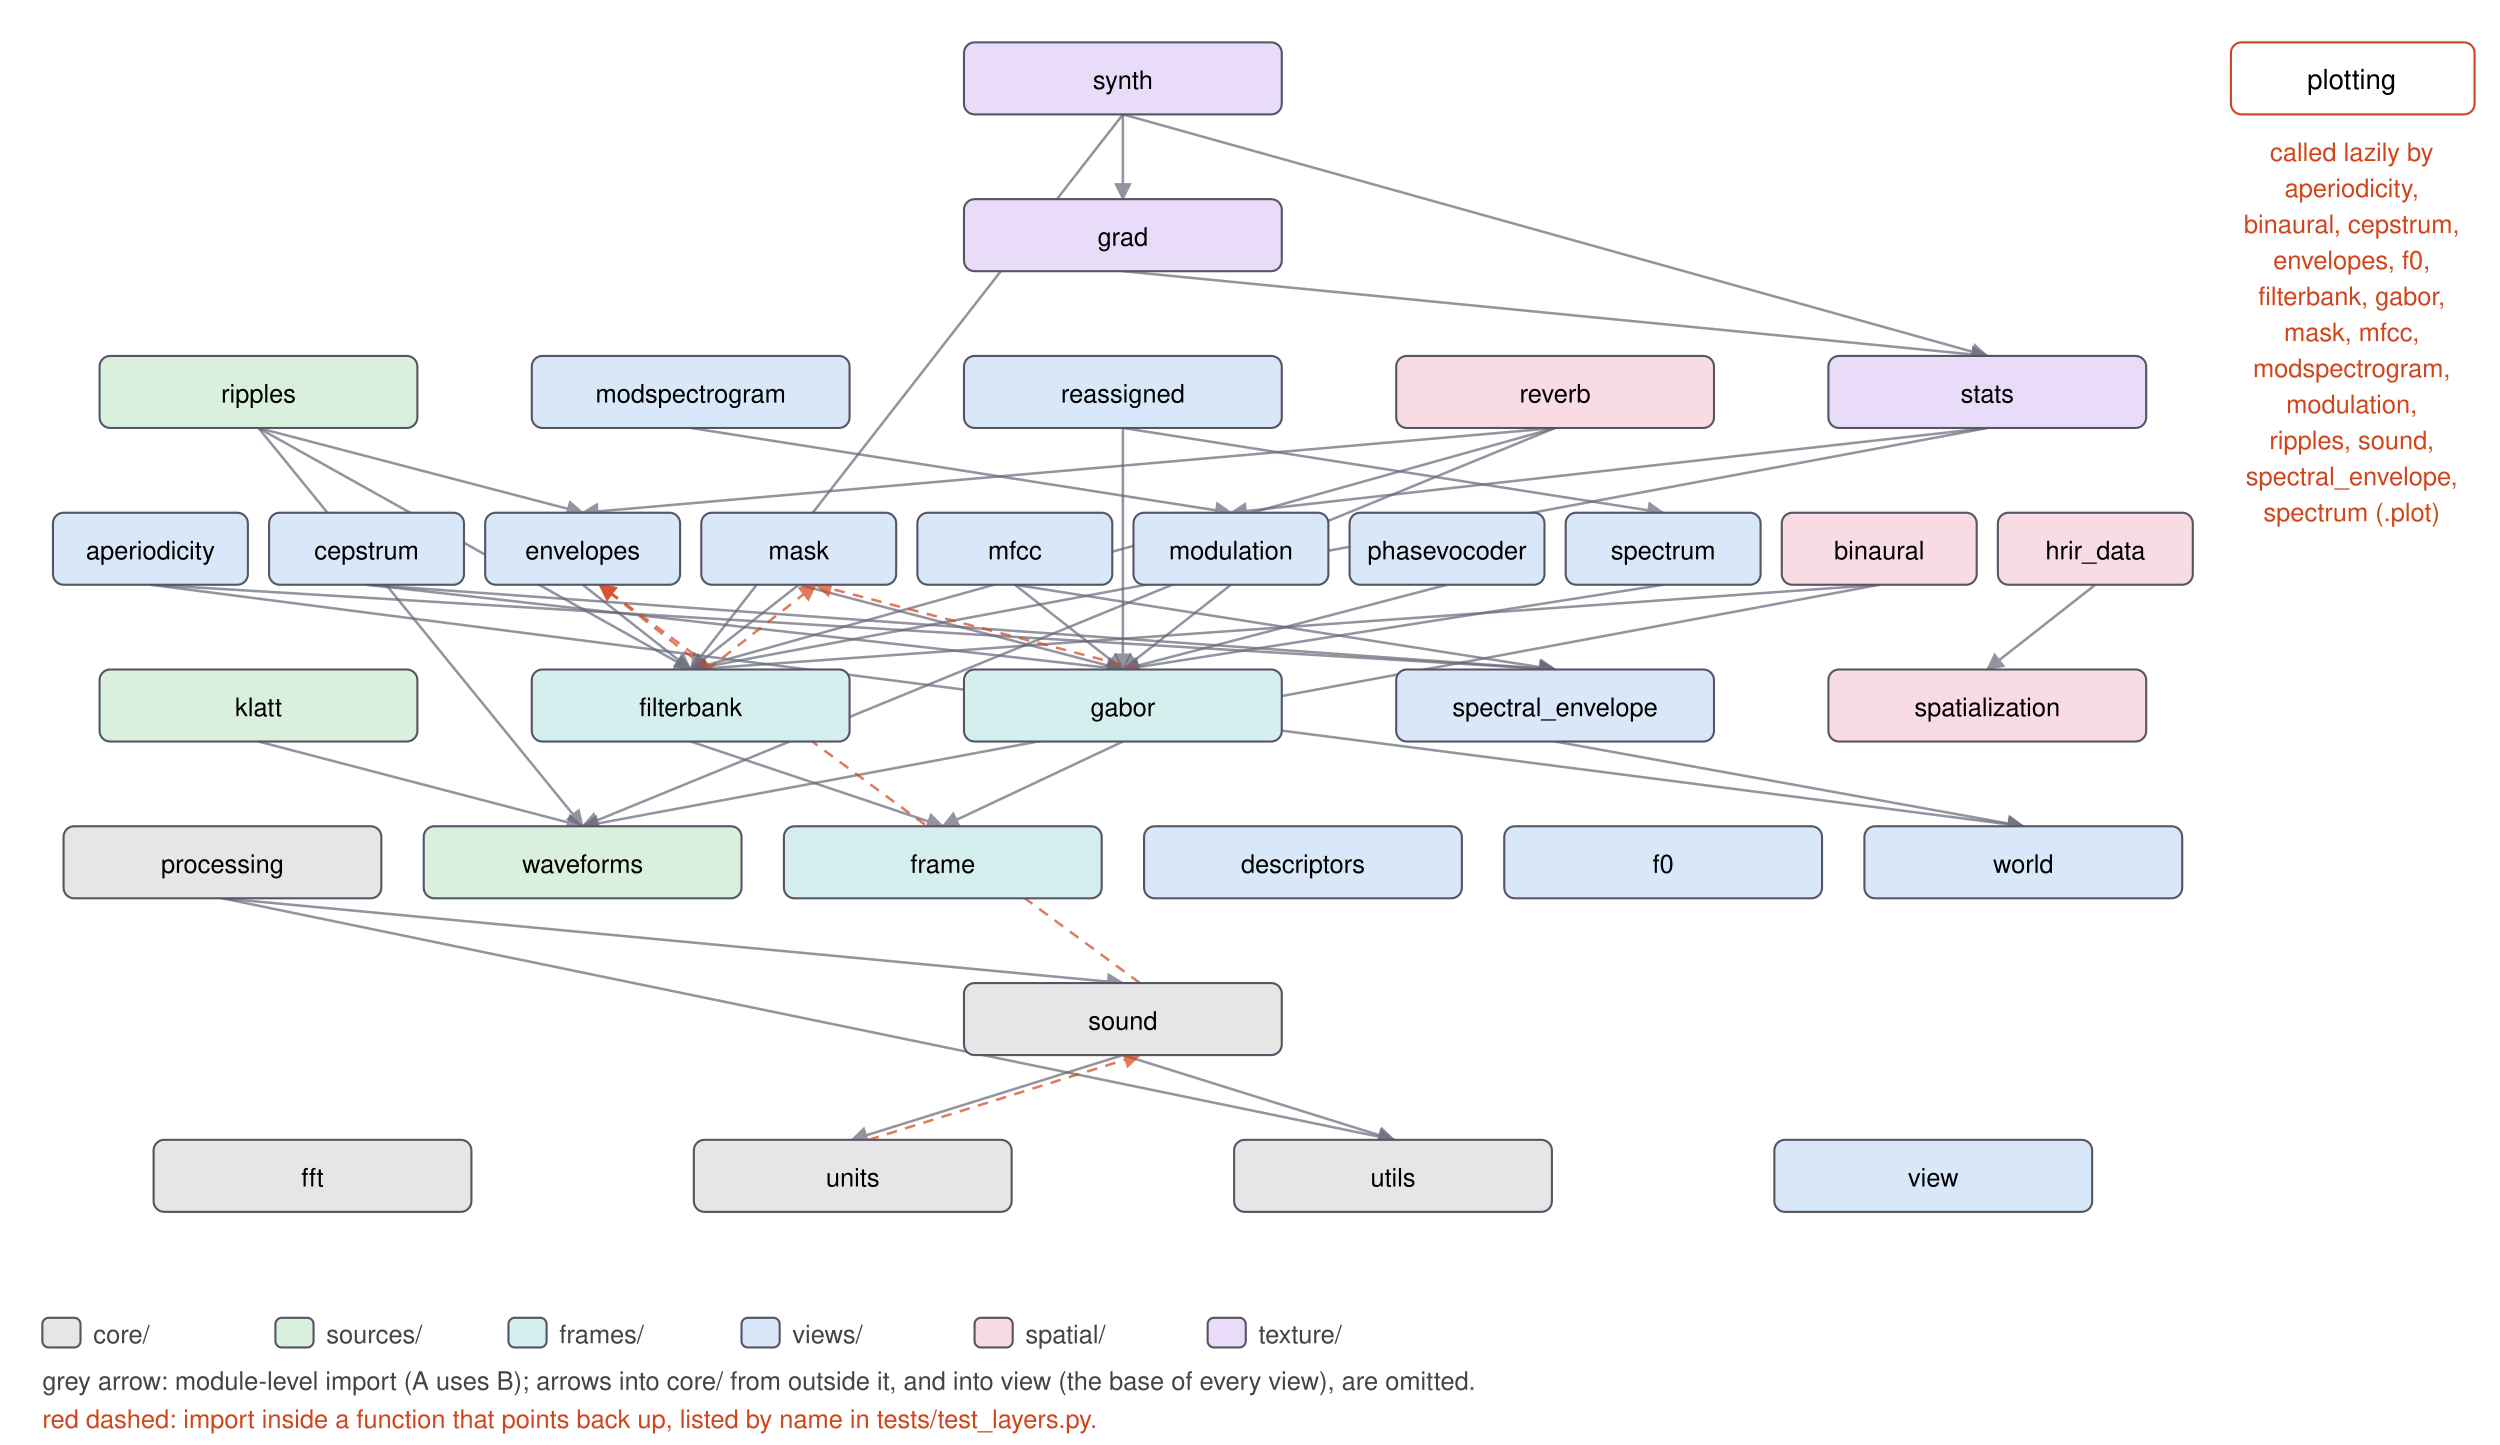
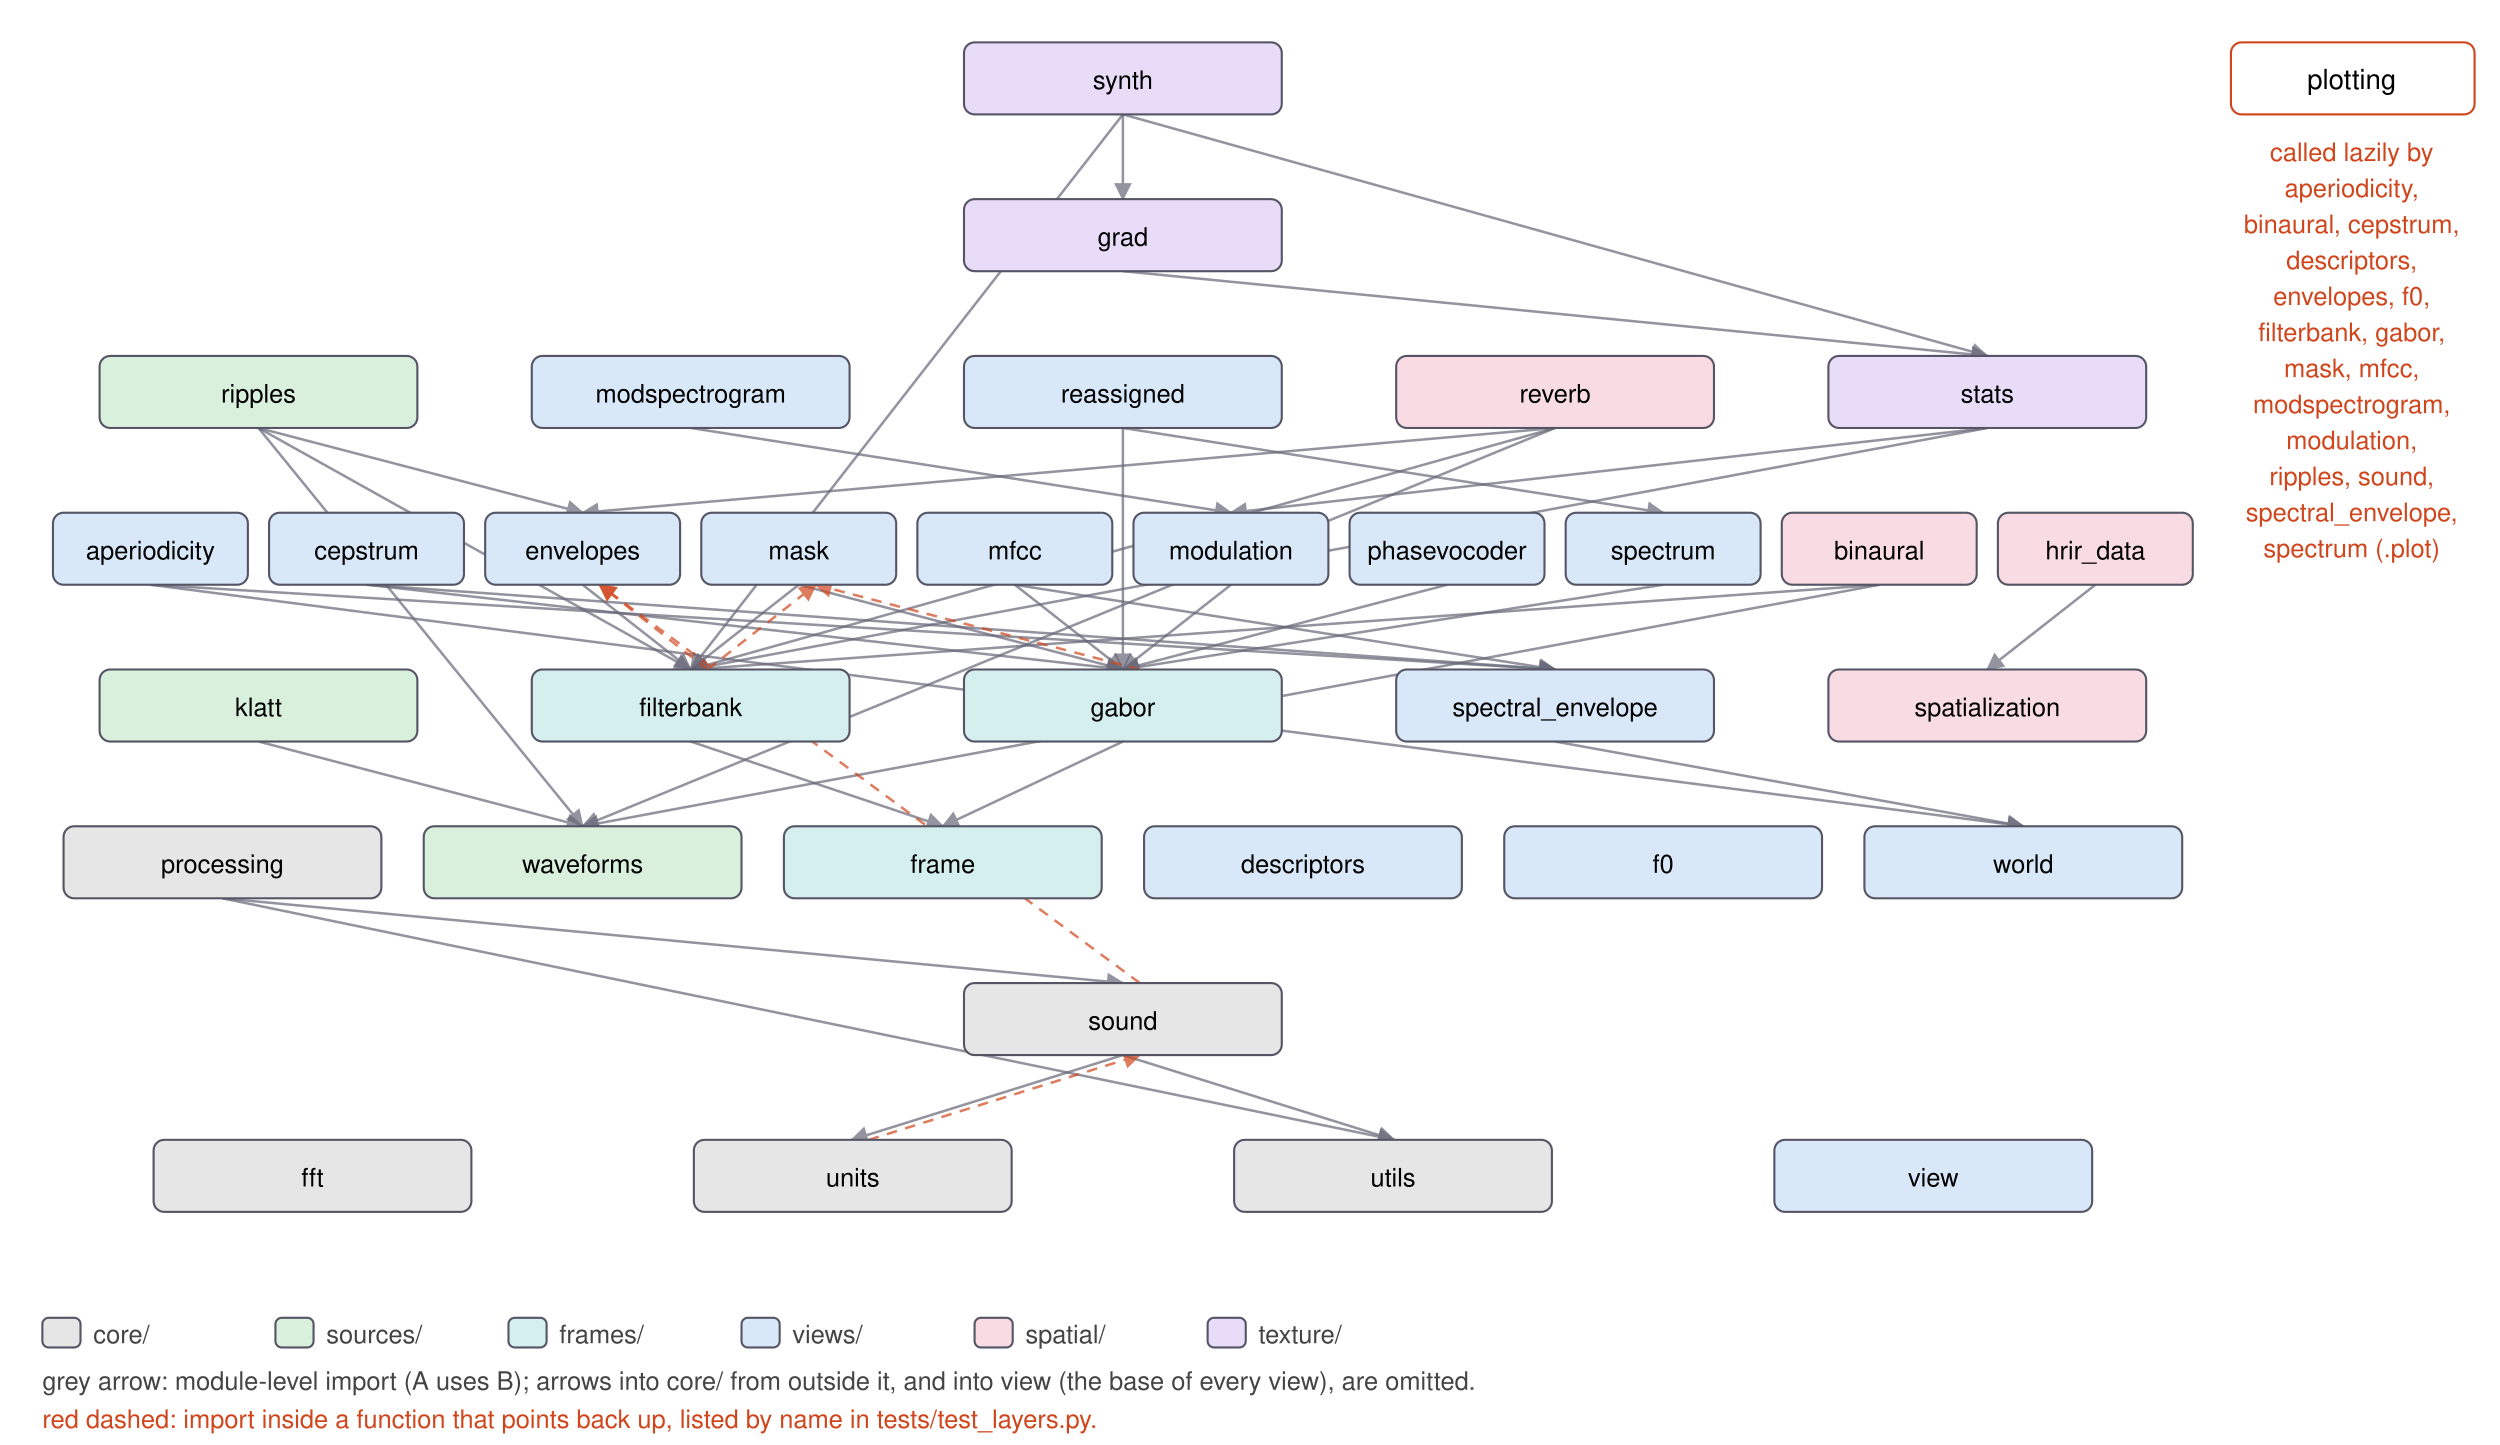
<svg xmlns="http://www.w3.org/2000/svg" viewBox="0 0 1180 682" font-family="Helvetica,Arial,sans-serif" font-size="13">
  <defs>
    <marker id="a" viewBox="0 0 10 10" refX="9" refY="5" markerWidth="7" markerHeight="7" orient="auto">
      <path d="M0,0L10,5L0,10z" fill="#667" />
    </marker>
    <marker id="r" viewBox="0 0 10 10" refX="9" refY="5" markerWidth="7" markerHeight="7" orient="auto">
      <path d="M0,0L10,5L0,10z" fill="#d0451b" />
    </marker>
  </defs>
  <rect width="1180" height="682" fill="#ffffff" />
  <line x1="105" y1="424" x2="530" y2="464" stroke="#667" stroke-width="1.2" marker-end="url(#a)" opacity="0.7" />
  <line x1="105" y1="424" x2="658" y2="538" stroke="#667" stroke-width="1.2" marker-end="url(#a)" opacity="0.7" />
  <line x1="530" y1="498" x2="402" y2="538" stroke="#667" stroke-width="1.2" marker-end="url(#a)" opacity="0.7" />
  <line x1="530" y1="498" x2="658" y2="538" stroke="#667" stroke-width="1.2" marker-end="url(#a)" opacity="0.7" />
  <line x1="326" y1="350" x2="445" y2="390" stroke="#667" stroke-width="1.2" marker-end="url(#a)" opacity="0.7" />
  <line x1="530" y1="350" x2="445" y2="390" stroke="#667" stroke-width="1.2" marker-end="url(#a)" opacity="0.7" />
  <line x1="122" y1="350" x2="275" y2="390" stroke="#667" stroke-width="1.2" marker-end="url(#a)" opacity="0.7" />
  <line x1="122" y1="202" x2="326" y2="316" stroke="#667" stroke-width="1.2" marker-end="url(#a)" opacity="0.7" />
  <line x1="122" y1="202" x2="275" y2="390" stroke="#667" stroke-width="1.2" marker-end="url(#a)" opacity="0.7" />
  <line x1="122" y1="202" x2="275" y2="242" stroke="#667" stroke-width="1.2" marker-end="url(#a)" opacity="0.7" />
  <line x1="887" y1="276" x2="326" y2="316" stroke="#667" stroke-width="1.2" marker-end="url(#a)" opacity="0.7" />
  <line x1="887" y1="276" x2="275" y2="390" stroke="#667" stroke-width="1.2" marker-end="url(#a)" opacity="0.7" />
  <line x1="989" y1="276" x2="938" y2="316" stroke="#667" stroke-width="1.2" marker-end="url(#a)" opacity="0.7" />
  <line x1="734" y1="202" x2="326" y2="316" stroke="#667" stroke-width="1.2" marker-end="url(#a)" opacity="0.7" />
  <line x1="734" y1="202" x2="275" y2="390" stroke="#667" stroke-width="1.2" marker-end="url(#a)" opacity="0.7" />
  <line x1="734" y1="202" x2="275" y2="242" stroke="#667" stroke-width="1.2" marker-end="url(#a)" opacity="0.7" />
  <line x1="530" y1="128" x2="938" y2="168" stroke="#667" stroke-width="1.2" marker-end="url(#a)" opacity="0.7" />
  <line x1="938" y1="202" x2="326" y2="316" stroke="#667" stroke-width="1.2" marker-end="url(#a)" opacity="0.7" />
  <line x1="938" y1="202" x2="581" y2="242" stroke="#667" stroke-width="1.2" marker-end="url(#a)" opacity="0.7" />
  <line x1="530" y1="54" x2="326" y2="316" stroke="#667" stroke-width="1.2" marker-end="url(#a)" opacity="0.7" />
  <line x1="530" y1="54" x2="530" y2="94" stroke="#667" stroke-width="1.2" marker-end="url(#a)" opacity="0.7" />
  <line x1="530" y1="54" x2="938" y2="168" stroke="#667" stroke-width="1.2" marker-end="url(#a)" opacity="0.7" />
  <line x1="71" y1="276" x2="734" y2="316" stroke="#667" stroke-width="1.2" marker-end="url(#a)" opacity="0.7" />
  <line x1="71" y1="276" x2="955" y2="390" stroke="#667" stroke-width="1.2" marker-end="url(#a)" opacity="0.7" />
  <line x1="173" y1="276" x2="530" y2="316" stroke="#667" stroke-width="1.2" marker-end="url(#a)" opacity="0.7" />
  <line x1="173" y1="276" x2="734" y2="316" stroke="#667" stroke-width="1.2" marker-end="url(#a)" opacity="0.7" />
  <line x1="275" y1="276" x2="326" y2="316" stroke="#667" stroke-width="1.2" marker-end="url(#a)" opacity="0.7" />
  <line x1="377" y1="276" x2="326" y2="316" stroke="#667" stroke-width="1.2" marker-end="url(#a)" opacity="0.7" />
  <line x1="377" y1="276" x2="530" y2="316" stroke="#667" stroke-width="1.2" marker-end="url(#a)" opacity="0.7" />
  <line x1="479" y1="276" x2="530" y2="316" stroke="#667" stroke-width="1.2" marker-end="url(#a)" opacity="0.7" />
  <line x1="479" y1="276" x2="734" y2="316" stroke="#667" stroke-width="1.2" marker-end="url(#a)" opacity="0.7" />
  <line x1="326" y1="202" x2="581" y2="242" stroke="#667" stroke-width="1.2" marker-end="url(#a)" opacity="0.7" />
  <line x1="581" y1="276" x2="530" y2="316" stroke="#667" stroke-width="1.2" marker-end="url(#a)" opacity="0.7" />
  <line x1="683" y1="276" x2="530" y2="316" stroke="#667" stroke-width="1.2" marker-end="url(#a)" opacity="0.7" />
  <line x1="530" y1="202" x2="530" y2="316" stroke="#667" stroke-width="1.2" marker-end="url(#a)" opacity="0.7" />
  <line x1="530" y1="202" x2="785" y2="242" stroke="#667" stroke-width="1.2" marker-end="url(#a)" opacity="0.7" />
  <line x1="734" y1="350" x2="955" y2="390" stroke="#667" stroke-width="1.2" marker-end="url(#a)" opacity="0.7" />
  <line x1="785" y1="276" x2="530" y2="316" stroke="#667" stroke-width="1.2" marker-end="url(#a)" opacity="0.7" />
  <line x1="538" y1="464" x2="283" y2="276" stroke="#d0451b" stroke-width="1.2" stroke-dasharray="5,4" marker-end="url(#r)" opacity="0.7" />
  <line x1="410" y1="538" x2="538" y2="498" stroke="#d0451b" stroke-width="1.2" stroke-dasharray="5,4" marker-end="url(#r)" opacity="0.7" />
  <line x1="334" y1="316" x2="283" y2="276" stroke="#d0451b" stroke-width="1.2" stroke-dasharray="5,4" marker-end="url(#r)" opacity="0.7" />
  <line x1="334" y1="316" x2="385" y2="276" stroke="#d0451b" stroke-width="1.2" stroke-dasharray="5,4" marker-end="url(#r)" opacity="0.7" />
  <line x1="538" y1="316" x2="385" y2="276" stroke="#d0451b" stroke-width="1.2" stroke-dasharray="5,4" marker-end="url(#r)" opacity="0.7" />
  <rect x="72.5" y="538" width="150.0" height="34" rx="5" fill="#e6e6e6" stroke="#556" />
  <text x="147.5" y="560" text-anchor="middle" font-size="12">fft</text>
  <rect x="30.0" y="390" width="150.0" height="34" rx="5" fill="#e6e6e6" stroke="#556" />
  <text x="105.0" y="412" text-anchor="middle" font-size="12">processing</text>
  <rect x="455.0" y="464" width="150.0" height="34" rx="5" fill="#e6e6e6" stroke="#556" />
  <text x="530.0" y="486" text-anchor="middle" font-size="12">sound</text>
  <rect x="327.5" y="538" width="150.0" height="34" rx="5" fill="#e6e6e6" stroke="#556" />
  <text x="402.5" y="560" text-anchor="middle" font-size="12">units</text>
  <rect x="582.5" y="538" width="150.0" height="34" rx="5" fill="#e6e6e6" stroke="#556" />
  <text x="657.5" y="560" text-anchor="middle" font-size="12">utils</text>
  <rect x="251.0" y="316" width="150.0" height="34" rx="5" fill="#d5eeee" stroke="#556" />
  <text x="326.0" y="338" text-anchor="middle" font-size="12">filterbank</text>
  <rect x="370.0" y="390" width="150.0" height="34" rx="5" fill="#d5eeee" stroke="#556" />
  <text x="445.0" y="412" text-anchor="middle" font-size="12">frame</text>
  <rect x="455.0" y="316" width="150.0" height="34" rx="5" fill="#d5eeee" stroke="#556" />
  <text x="530.0" y="338" text-anchor="middle" font-size="12">gabor</text>
  <rect x="47.0" y="316" width="150.0" height="34" rx="5" fill="#d9f0dd" stroke="#556" />
  <text x="122.0" y="338" text-anchor="middle" font-size="12">klatt</text>
  <rect x="47.0" y="168" width="150.0" height="34" rx="5" fill="#d9f0dd" stroke="#556" />
  <text x="122.0" y="190" text-anchor="middle" font-size="12">ripples</text>
  <rect x="200.0" y="390" width="150.0" height="34" rx="5" fill="#d9f0dd" stroke="#556" />
  <text x="275.0" y="412" text-anchor="middle" font-size="12">waveforms</text>
  <rect x="841.0" y="242" width="92.0" height="34" rx="5" fill="#f8dbe3" stroke="#556" />
  <text x="887.0" y="264" text-anchor="middle" font-size="12">binaural</text>
  <rect x="943.0" y="242" width="92.0" height="34" rx="5" fill="#f8dbe3" stroke="#556" />
  <text x="989.0" y="264" text-anchor="middle" font-size="12">hrir_data</text>
  <rect x="659.0" y="168" width="150.0" height="34" rx="5" fill="#f8dbe3" stroke="#556" />
  <text x="734.0" y="190" text-anchor="middle" font-size="12">reverb</text>
  <rect x="863.0" y="316" width="150.0" height="34" rx="5" fill="#f8dbe3" stroke="#556" />
  <text x="938.0" y="338" text-anchor="middle" font-size="12">spatialization</text>
  <rect x="455.0" y="94" width="150.0" height="34" rx="5" fill="#e8dcf8" stroke="#556" />
  <text x="530.0" y="116" text-anchor="middle" font-size="12">grad</text>
  <rect x="863.0" y="168" width="150.0" height="34" rx="5" fill="#e8dcf8" stroke="#556" />
  <text x="938.0" y="190" text-anchor="middle" font-size="12">stats</text>
  <rect x="455.0" y="20" width="150.0" height="34" rx="5" fill="#e8dcf8" stroke="#556" />
  <text x="530.0" y="42" text-anchor="middle" font-size="12">synth</text>
  <rect x="25.0" y="242" width="92.0" height="34" rx="5" fill="#d8e8f8" stroke="#556" />
  <text x="71.0" y="264" text-anchor="middle" font-size="12">aperiodicity</text>
  <rect x="127.0" y="242" width="92.0" height="34" rx="5" fill="#d8e8f8" stroke="#556" />
  <text x="173.0" y="264" text-anchor="middle" font-size="12">cepstrum</text>
  <rect x="540.0" y="390" width="150.0" height="34" rx="5" fill="#d8e8f8" stroke="#556" />
  <text x="615.0" y="412" text-anchor="middle" font-size="12">descriptors</text>
  <rect x="229.0" y="242" width="92.0" height="34" rx="5" fill="#d8e8f8" stroke="#556" />
  <text x="275.0" y="264" text-anchor="middle" font-size="12">envelopes</text>
  <rect x="710.0" y="390" width="150.0" height="34" rx="5" fill="#d8e8f8" stroke="#556" />
  <text x="785.0" y="412" text-anchor="middle" font-size="12">f0</text>
  <rect x="331.0" y="242" width="92.0" height="34" rx="5" fill="#d8e8f8" stroke="#556" />
  <text x="377.0" y="264" text-anchor="middle" font-size="12">mask</text>
  <rect x="433.0" y="242" width="92.0" height="34" rx="5" fill="#d8e8f8" stroke="#556" />
  <text x="479.0" y="264" text-anchor="middle" font-size="12">mfcc</text>
  <rect x="251.0" y="168" width="150.0" height="34" rx="5" fill="#d8e8f8" stroke="#556" />
  <text x="326.0" y="190" text-anchor="middle" font-size="12">modspectrogram</text>
  <rect x="535.0" y="242" width="92.0" height="34" rx="5" fill="#d8e8f8" stroke="#556" />
  <text x="581.0" y="264" text-anchor="middle" font-size="12">modulation</text>
  <rect x="637.0" y="242" width="92.0" height="34" rx="5" fill="#d8e8f8" stroke="#556" />
  <text x="683.0" y="264" text-anchor="middle" font-size="12">phasevocoder</text>
  <rect x="455.0" y="168" width="150.0" height="34" rx="5" fill="#d8e8f8" stroke="#556" />
  <text x="530.0" y="190" text-anchor="middle" font-size="12">reassigned</text>
  <rect x="659.0" y="316" width="150.0" height="34" rx="5" fill="#d8e8f8" stroke="#556" />
  <text x="734.0" y="338" text-anchor="middle" font-size="12">spectral_envelope</text>
  <rect x="739.0" y="242" width="92.0" height="34" rx="5" fill="#d8e8f8" stroke="#556" />
  <text x="785.0" y="264" text-anchor="middle" font-size="12">spectrum</text>
  <rect x="837.5" y="538" width="150.0" height="34" rx="5" fill="#d8e8f8" stroke="#556" />
  <text x="912.5" y="560" text-anchor="middle" font-size="12">view</text>
  <rect x="880.0" y="390" width="150.0" height="34" rx="5" fill="#d8e8f8" stroke="#556" />
  <text x="955.0" y="412" text-anchor="middle" font-size="12">world</text>
  <rect x="1053" y="20" width="115" height="34" rx="5" fill="#fff" stroke="#d0451b" />
  <text x="1110" y="42" text-anchor="middle">plotting</text>
  <text x="1110" y="76" text-anchor="middle" font-size="12" fill="#d0451b">called lazily by</text>
  <text x="1110" y="93" text-anchor="middle" font-size="12" fill="#d0451b">aperiodicity,</text>
  <text x="1110" y="110" text-anchor="middle" font-size="12" fill="#d0451b">binaural, cepstrum,</text>
-   <text x="1110" y="127" text-anchor="middle" font-size="12" fill="#d0451b">envelopes, f0,</text>
-   <text x="1110" y="144" text-anchor="middle" font-size="12" fill="#d0451b">filterbank, gabor,</text>
-   <text x="1110" y="161" text-anchor="middle" font-size="12" fill="#d0451b">mask, mfcc,</text>
-   <text x="1110" y="178" text-anchor="middle" font-size="12" fill="#d0451b">modspectrogram,</text>
-   <text x="1110" y="195" text-anchor="middle" font-size="12" fill="#d0451b">modulation,</text>
-   <text x="1110" y="212" text-anchor="middle" font-size="12" fill="#d0451b">ripples, sound,</text>
-   <text x="1110" y="229" text-anchor="middle" font-size="12" fill="#d0451b">spectral_envelope,</text>
-   <text x="1110" y="246" text-anchor="middle" font-size="12" fill="#d0451b">spectrum (.plot)</text>
+   <text x="1110" y="127" text-anchor="middle" font-size="12" fill="#d0451b">descriptors,</text>
+   <text x="1110" y="144" text-anchor="middle" font-size="12" fill="#d0451b">envelopes, f0,</text>
+   <text x="1110" y="161" text-anchor="middle" font-size="12" fill="#d0451b">filterbank, gabor,</text>
+   <text x="1110" y="178" text-anchor="middle" font-size="12" fill="#d0451b">mask, mfcc,</text>
+   <text x="1110" y="195" text-anchor="middle" font-size="12" fill="#d0451b">modspectrogram,</text>
+   <text x="1110" y="212" text-anchor="middle" font-size="12" fill="#d0451b">modulation,</text>
+   <text x="1110" y="229" text-anchor="middle" font-size="12" fill="#d0451b">ripples, sound,</text>
+   <text x="1110" y="246" text-anchor="middle" font-size="12" fill="#d0451b">spectral_envelope,</text>
+   <text x="1110" y="263" text-anchor="middle" font-size="12" fill="#d0451b">spectrum (.plot)</text>
  <rect x="20" y="622" width="18" height="14" rx="3" fill="#e6e6e6" stroke="#556" />
  <text x="44" y="634" font-size="12" fill="#444">core/</text>
  <rect x="130" y="622" width="18" height="14" rx="3" fill="#d9f0dd" stroke="#556" />
  <text x="154" y="634" font-size="12" fill="#444">sources/</text>
  <rect x="240" y="622" width="18" height="14" rx="3" fill="#d5eeee" stroke="#556" />
  <text x="264" y="634" font-size="12" fill="#444">frames/</text>
  <rect x="350" y="622" width="18" height="14" rx="3" fill="#d8e8f8" stroke="#556" />
  <text x="374" y="634" font-size="12" fill="#444">views/</text>
  <rect x="460" y="622" width="18" height="14" rx="3" fill="#f8dbe3" stroke="#556" />
  <text x="484" y="634" font-size="12" fill="#444">spatial/</text>
  <rect x="570" y="622" width="18" height="14" rx="3" fill="#e8dcf8" stroke="#556" />
  <text x="594" y="634" font-size="12" fill="#444">texture/</text>
  <text x="20" y="656" font-size="12" fill="#444">grey arrow: module-level import (A uses B); arrows into core/ from outside it, and into view (the base of every view), are omitted.</text>
  <text x="20" y="674" font-size="12" fill="#d0451b">red dashed: import inside a function that points back up, listed by name in tests/test_layers.py.</text>
</svg>
